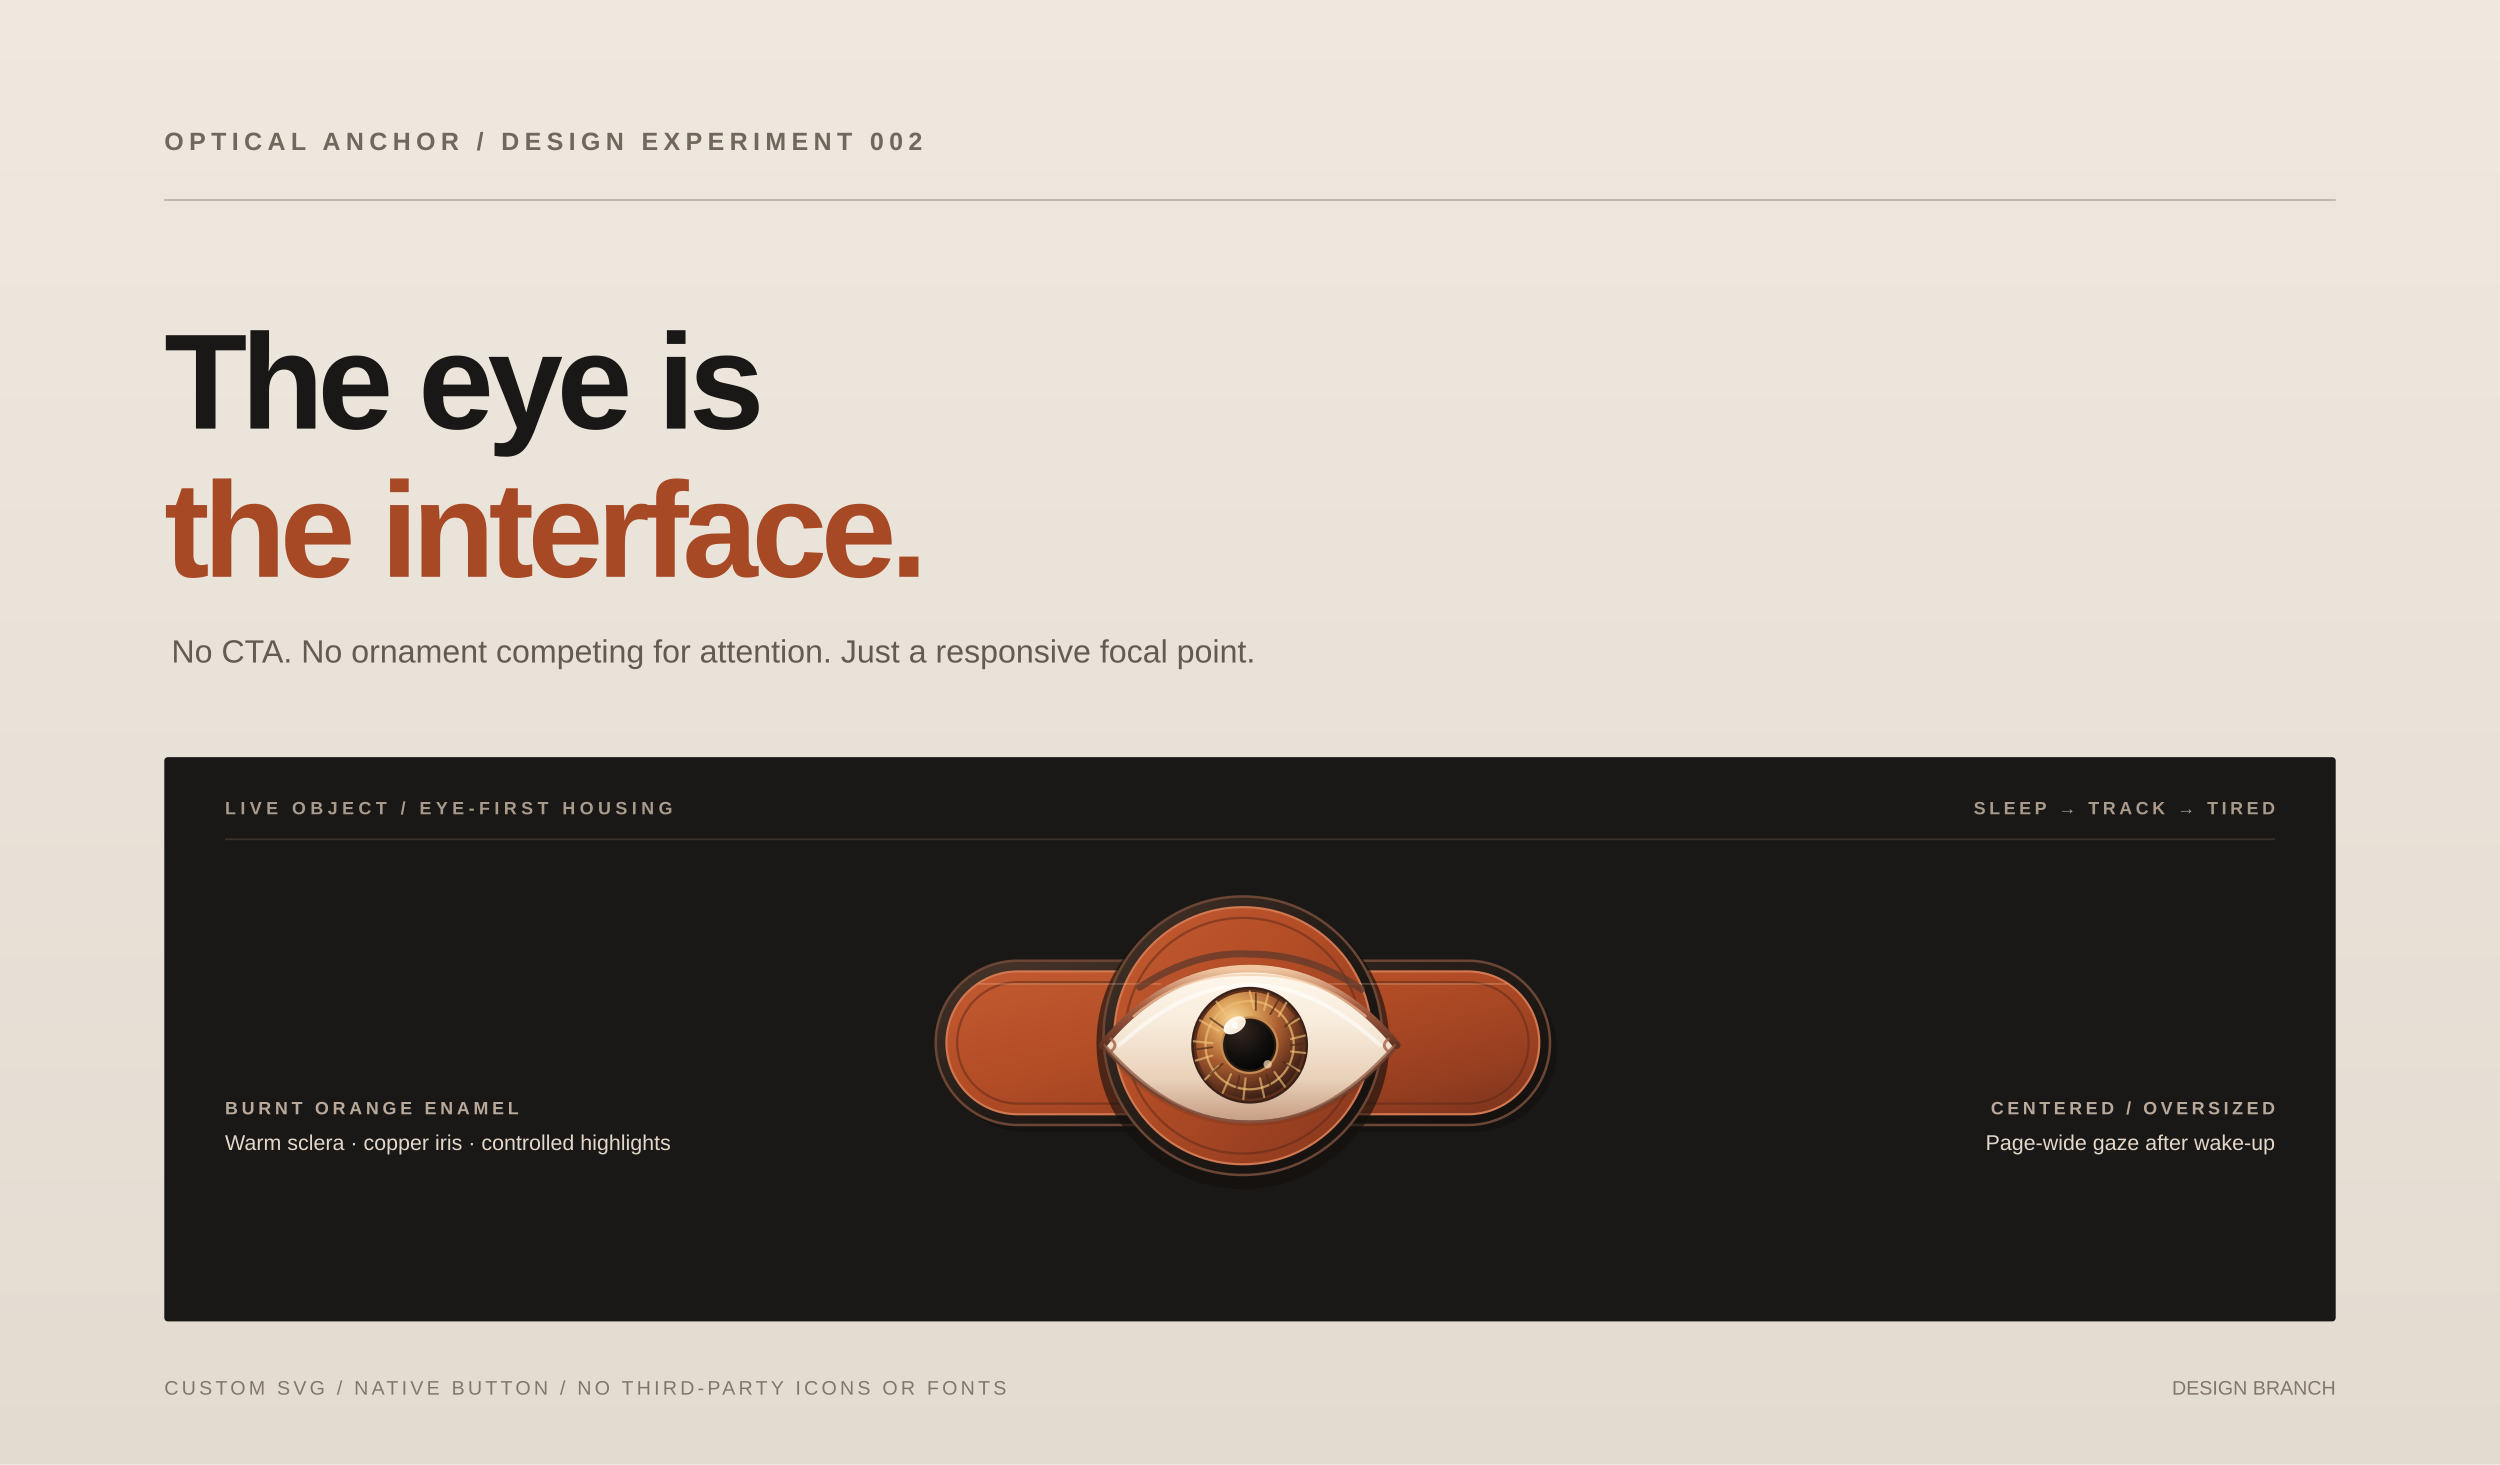
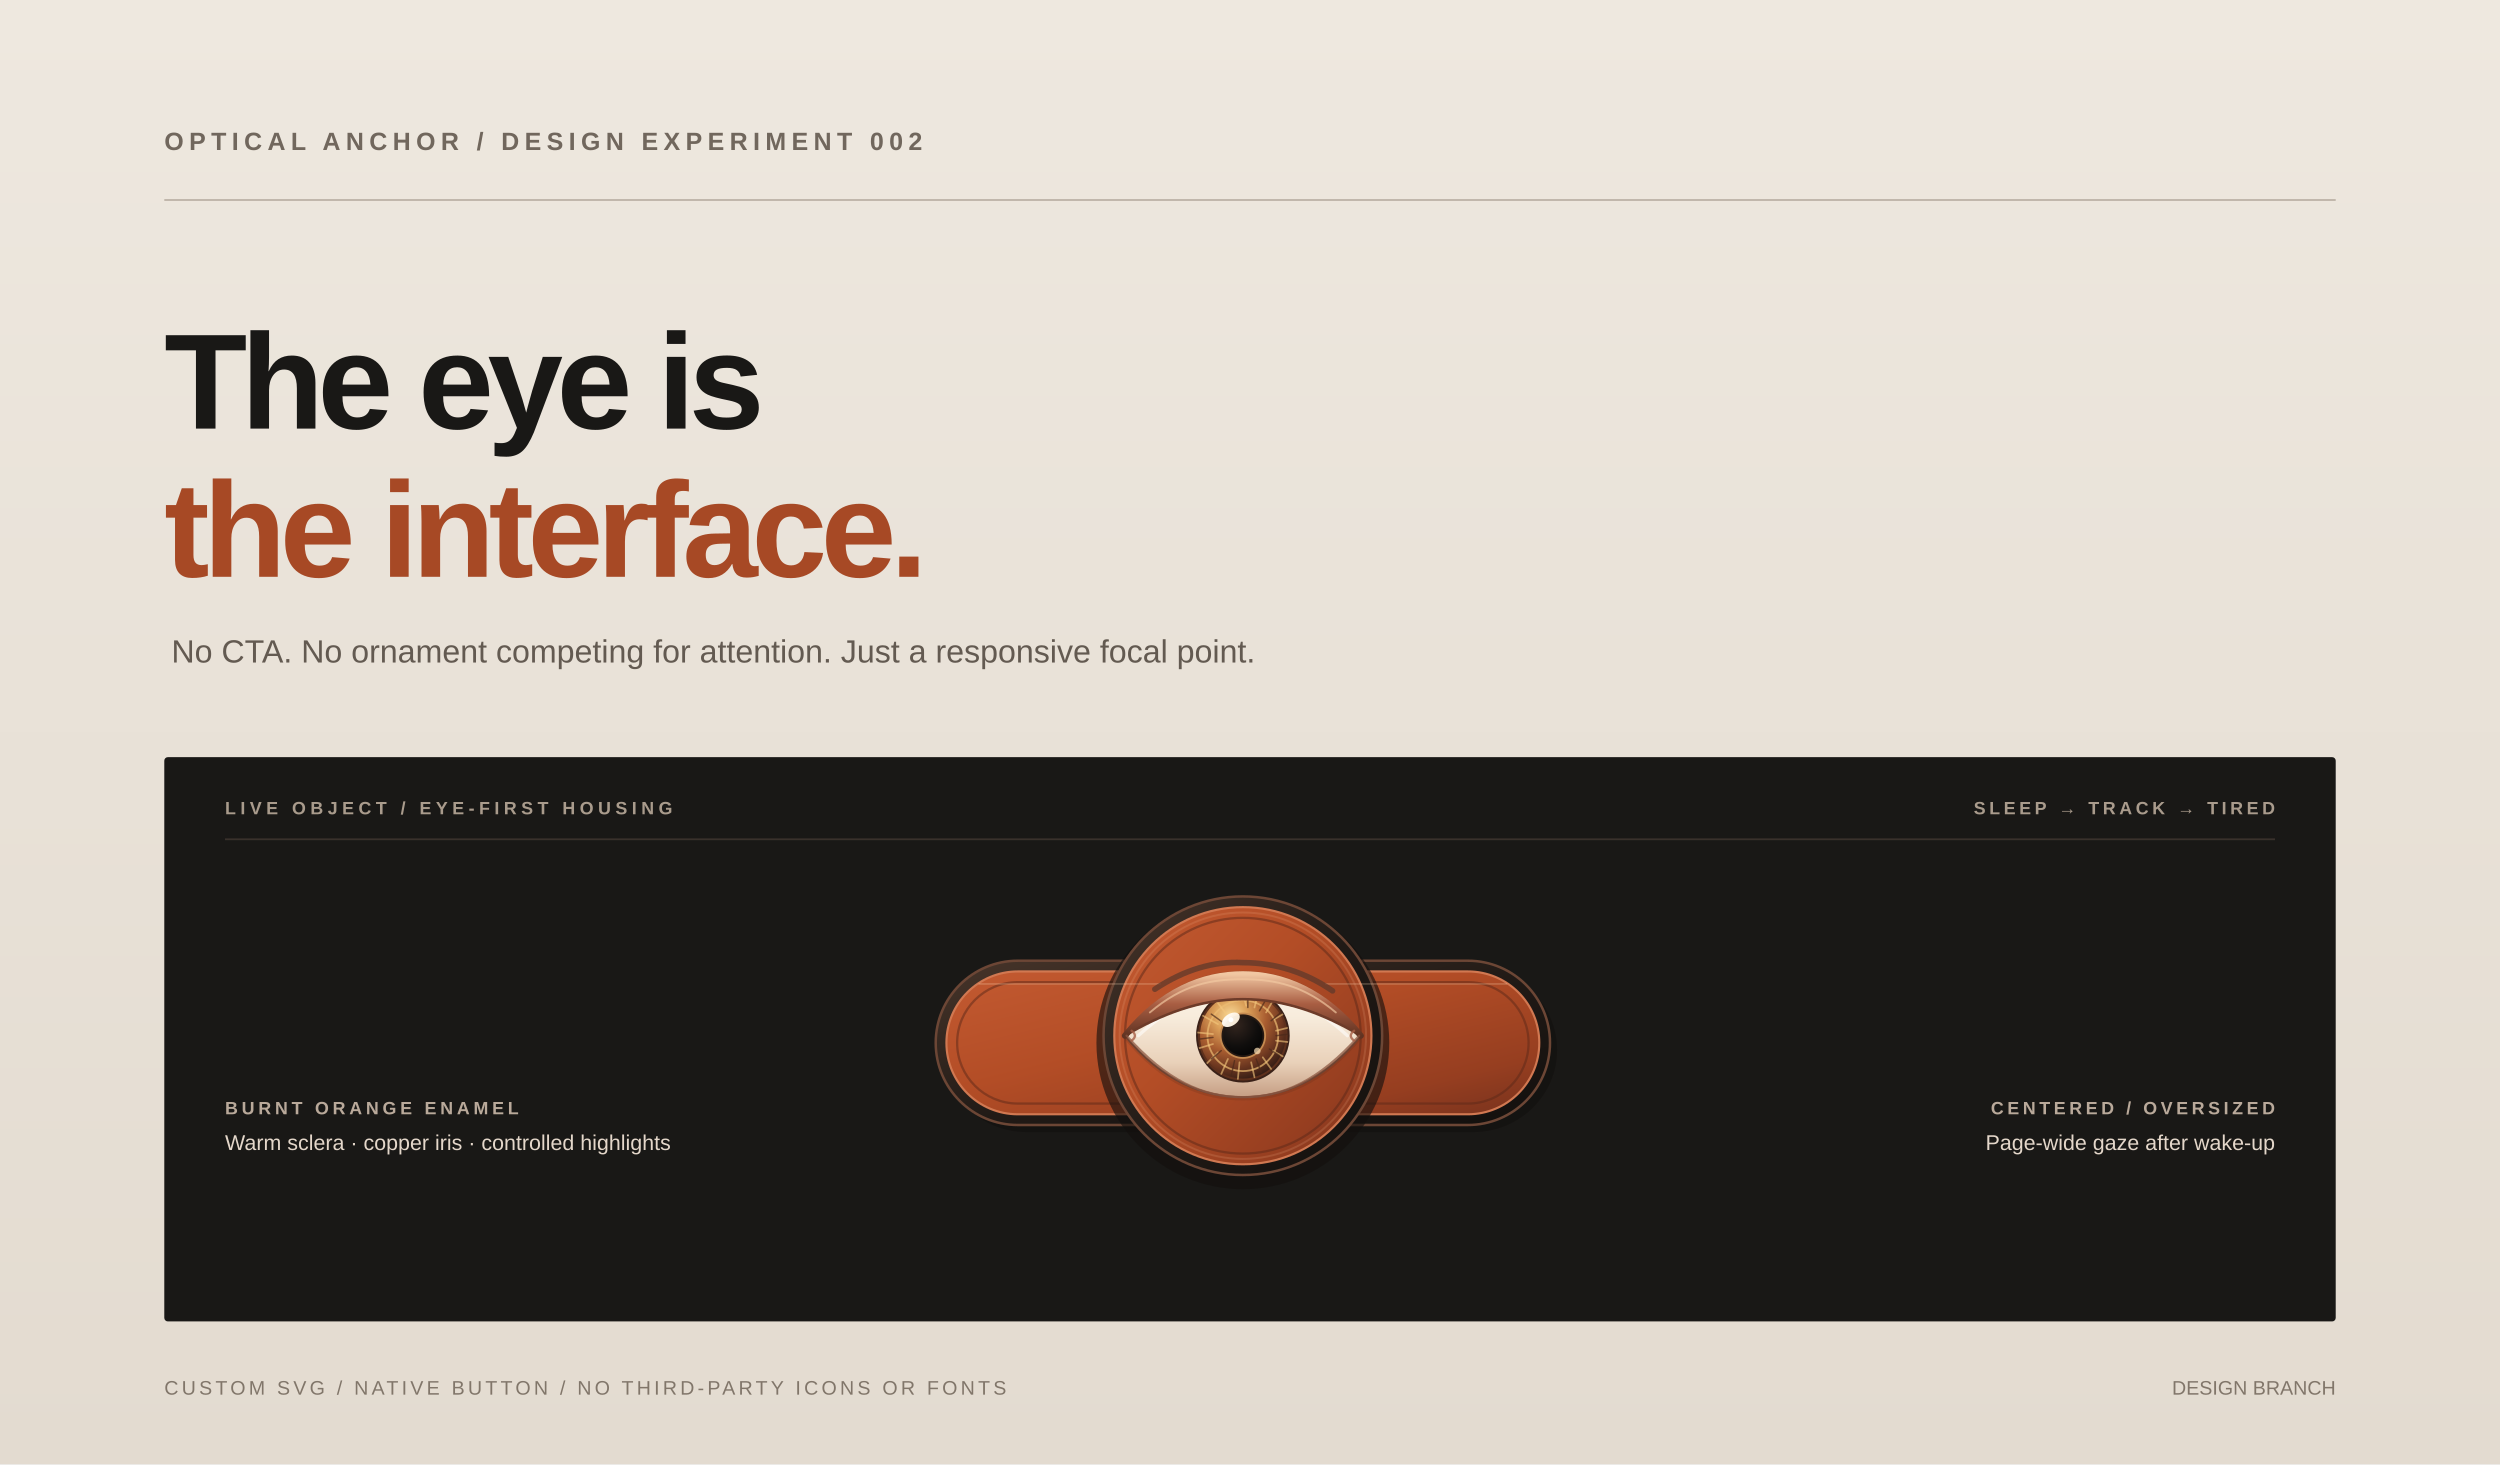
<svg xmlns="http://www.w3.org/2000/svg" width="1400" height="820" viewBox="0 0 1400 820" role="img" aria-labelledby="title desc">
  <defs>
    <linearGradient id="paper" x1="0" y1="0" x2="0" y2="1">
      <stop stop-color="#eee8df" />
      <stop offset="1" stop-color="#e3dbd0" />
    </linearGradient>
    <linearGradient id="frame" x1="0" y1="0" x2="1" y2="1">
      <stop stop-color="#48352a" />
      <stop offset=".52" stop-color="#211a16" />
      <stop offset="1" stop-color="#120f0d" />
    </linearGradient>
    <linearGradient id="enamel" x1="0" y1="0" x2="1" y2="1">
      <stop stop-color="#c35a31" />
      <stop offset=".42" stop-color="#b34d26" />
      <stop offset=".8" stop-color="#963e20" />
      <stop offset="1" stop-color="#78321d" />
    </linearGradient>
    <linearGradient id="sclera" x1="0" y1="0" x2="0" y2="1">
      <stop stop-color="#fff8ed" />
      <stop offset=".36" stop-color="#f7ebdb" />
      <stop offset=".72" stop-color="#e9d1b9" />
      <stop offset="1" stop-color="#c59d83" />
    </linearGradient>
    <linearGradient id="lid" x1="0" y1="0" x2="0" y2="1">
      <stop stop-color="#f1c7a2" />
      <stop offset=".48" stop-color="#a95e43" />
      <stop offset="1" stop-color="#613322" />
    </linearGradient>
    <radialGradient id="iris" cx="36%" cy="27%" r="78%">
      <stop stop-color="#f8d897" />
      <stop offset=".24" stop-color="#dca15a" />
      <stop offset=".52" stop-color="#a95d30" />
      <stop offset=".78" stop-color="#69351f" />
      <stop offset="1" stop-color="#2d1a14" />
    </radialGradient>
    <radialGradient id="pupil" cx="32%" cy="22%" r="85%">
      <stop stop-color="#33251e" />
      <stop offset=".65" stop-color="#100e0d" />
      <stop offset="1" stop-color="#050505" />
    </radialGradient>
    <linearGradient id="glint" x1="0" y1="0" x2="1" y2="1">
      <stop stop-color="#fff" />
      <stop offset="1" stop-color="#fff0d6" />
    </linearGradient>
+     <clipPath id="apertureClip">
+       <path d="M9 52 C31 25 56 15 80 15 C104 15 129 25 151 52 C129 79 104 89 80 89 C56 89 31 79 9 52Z" />
+     </clipPath>
    <clipPath id="irisClip">
      <circle cx="80" cy="52" r="27.5" />
    </clipPath>
  </defs>
  <rect width="1400" height="820" fill="url(#paper)" />
  <g font-family="Arial, Helvetica, sans-serif">
    <text x="92" y="84" font-size="14" font-weight="700" letter-spacing="3" fill="#71675d">OPTICAL ANCHOR / DESIGN EXPERIMENT 002</text>
    <path d="M92 112H1308" stroke="#bcb2a6" />
    <text x="92" y="240" font-size="76" font-weight="650" letter-spacing="-3.5" fill="#191816">The eye is</text>
    <text x="92" y="323" font-size="76" font-weight="650" letter-spacing="-3.5" fill="#a74925">the interface.</text>
    <text x="96" y="371" font-size="18" fill="#635a51">No CTA. No ornament competing for attention. Just a responsive focal point.</text>
    <rect x="92" y="424" width="1216" height="316" rx="2" fill="#191816" />
    <path d="M126 470H1274" stroke="#39312b" />
    <text x="126" y="456" font-size="10" font-weight="700" letter-spacing="2.5" fill="#a99b8c">LIVE OBJECT / EYE-FIRST HOUSING</text>
    <text x="1274" y="456" text-anchor="end" font-size="10" font-weight="700" letter-spacing="2" fill="#a99b8c">SLEEP → TRACK → TIRED</text>
    <g>
      <rect x="528" y="542" width="344" height="92" rx="47" fill="#120f0d" opacity=".58" />
      <rect x="524" y="538" width="344" height="92" rx="46" fill="url(#frame)" stroke="#6c4635" stroke-width="1.4" />
      <rect x="530" y="544" width="332" height="80" rx="40" fill="url(#enamel)" stroke="#d17851" stroke-width="1.2" />
      <rect x="536" y="550" width="320" height="68" rx="34" fill="none" stroke="#5c2818" stroke-opacity=".5" stroke-width="1.3" />
      <circle cx="696" cy="584" r="82" fill="#120f0d" opacity=".62" />
      <circle cx="696" cy="580" r="78" fill="url(#frame)" stroke="#6c4635" stroke-width="1.4" />
      <circle cx="696" cy="580" r="72" fill="url(#enamel)" stroke="#d17851" stroke-width="1.2" />
+       <circle cx="696" cy="580" r="69" fill="none" stroke="#f2b18a" stroke-opacity=".18" stroke-width="1.1" />
      <circle cx="696" cy="580" r="66" fill="none" stroke="#5c2818" stroke-opacity=".5" stroke-width="1.3" />
      <path d="M548 551H650 M742 551H844" stroke="#ffe0bd" stroke-opacity=".22" />
-       <g transform="translate(607 525) scale(1.16)">
+       <g transform="translate(621.6 531.64) scale(.93)">
        <path d="M7 52 C31 22 56 13 80 13 C104 13 129 22 153 52 C129 82 104 91 80 91 C56 91 31 82 7 52Z" fill="#4d2517" opacity=".18" />
        <path d="M27 24 C45 12 63 7 80 8 C100 8 118 14 134 25" fill="none" stroke="#633a2a" stroke-width="3.4" stroke-linecap="round" opacity=".78" />
        <g>
          <path d="M9 52 C31 25 56 15 80 15 C104 15 129 25 151 52 C129 79 104 89 80 89 C56 89 31 79 9 52Z" fill="url(#sclera)" stroke="#6d4231" stroke-width="1.25" />
          <path d="M17 52 C39 32 59 23 80 23 C101 23 121 32 143 52" fill="none" stroke="#fff" stroke-opacity=".56" stroke-width="2" stroke-linecap="round" />
-           <g>
+           <g clip-path="url(#apertureClip)">
            <circle cx="80" cy="52" r="28.2" fill="#3a2118" />
            <circle cx="80" cy="52" r="26.4" fill="url(#iris)" stroke="#5e301c" stroke-width="1.2" />
            <circle cx="80" cy="52" r="21.3" fill="none" stroke="#edbd72" stroke-opacity=".7" stroke-width="1.1" />
            <g clip-path="url(#irisClip)" stroke-linecap="round">
              <path d="M80 26 L82 34 M89 27 L87 35 M98 31 L94 38 M106 38 L99 42 M108 47 L100 49 M109 56 L100 55 M105 65 L98 61 M97 72 L92 65 M87 77 L85 68 M77 78 L78 68 M67 75 L71 66 M58 69 L65 62 M52 60 L62 57 M52 50 L62 51 M56 40 L65 45 M64 31 L70 39" fill="none" stroke="#f4c77c" stroke-opacity=".62" stroke-width="1.05" />
              <path d="M83 27 L83 35 M94 30 L90 37 M103 38 L97 43 M108 51 L100 52 M102 64 L96 60 M91 74 L88 66 M73 76 L75 67 M61 66 L67 61 M54 54 L62 53 M61 39 L68 44" fill="none" stroke="#4a281a" stroke-opacity=".68" stroke-width=".9" />
            </g>
            <circle cx="80" cy="52" r="13.4" fill="#241812" stroke="#c58a50" stroke-width="1.1" />
            <circle cx="80" cy="52" r="11.8" fill="url(#pupil)" />
            <ellipse cx="72.8" cy="42.4" rx="5.9" ry="3.6" fill="url(#glint)" opacity=".96" transform="rotate(-32 72.8 42.4)" />
            <circle cx="88.7" cy="61.2" r="2" fill="#f3d9b2" opacity=".72" />
            <circle cx="72.8" cy="42.4" r="1.5" fill="#fff" />
          </g>
+           <path d="M9 52 C31 25 56 15 80 15 C104 15 129 25 151 52 C129 39 106 31 80 30 C54 31 31 39 9 52Z" fill="url(#lid)" />
+           <path d="M9 52 C31 39 54 30 80 30 C106 30 129 39 151 52" fill="none" stroke="#6d3b29" stroke-width="1.55" stroke-linecap="round" />
        </g>
        <path d="M9 52 C31 25 56 15 80 15 C104 15 129 25 151 52" fill="none" stroke="url(#lid)" stroke-width="3.7" stroke-linecap="round" />
        <path d="M10 52 C34 79 56 89 80 89 C104 89 126 79 150 52" fill="none" stroke="#8d5843" stroke-opacity=".74" stroke-width="1.35" stroke-linecap="round" />
        <path d="M24 38 C44 21 61 18 80 18 C100 18 117 22 136 38" fill="none" stroke="#f2c9a2" stroke-opacity=".66" stroke-width="1.15" stroke-linecap="round" />
        <path d="M13 49 Q17 52 13 55 M147 49 Q143 52 147 55" fill="none" stroke="#a65e45" stroke-width="1.4" stroke-linecap="round" opacity=".8" />
      </g>
    </g>
    <text x="126" y="624" font-size="10" font-weight="700" letter-spacing="2.1" fill="#b9a99a">BURNT ORANGE ENAMEL</text>
    <text x="126" y="644" font-size="12" fill="#e4d7ca">Warm sclera · copper iris · controlled highlights</text>
    <text x="1274" y="624" text-anchor="end" font-size="10" font-weight="700" letter-spacing="2" fill="#b9a99a">CENTERED / OVERSIZED</text>
    <text x="1274" y="644" text-anchor="end" font-size="12" fill="#e4d7ca">Page-wide gaze after wake-up</text>
    <text x="92" y="781" font-size="11" letter-spacing="1.8" fill="#81766a">CUSTOM SVG / NATIVE BUTTON / NO THIRD-PARTY ICONS OR FONTS</text>
    <text x="1308" y="781" text-anchor="end" font-size="11" fill="#81766a">DESIGN BRANCH</text>
  </g>
</svg>
